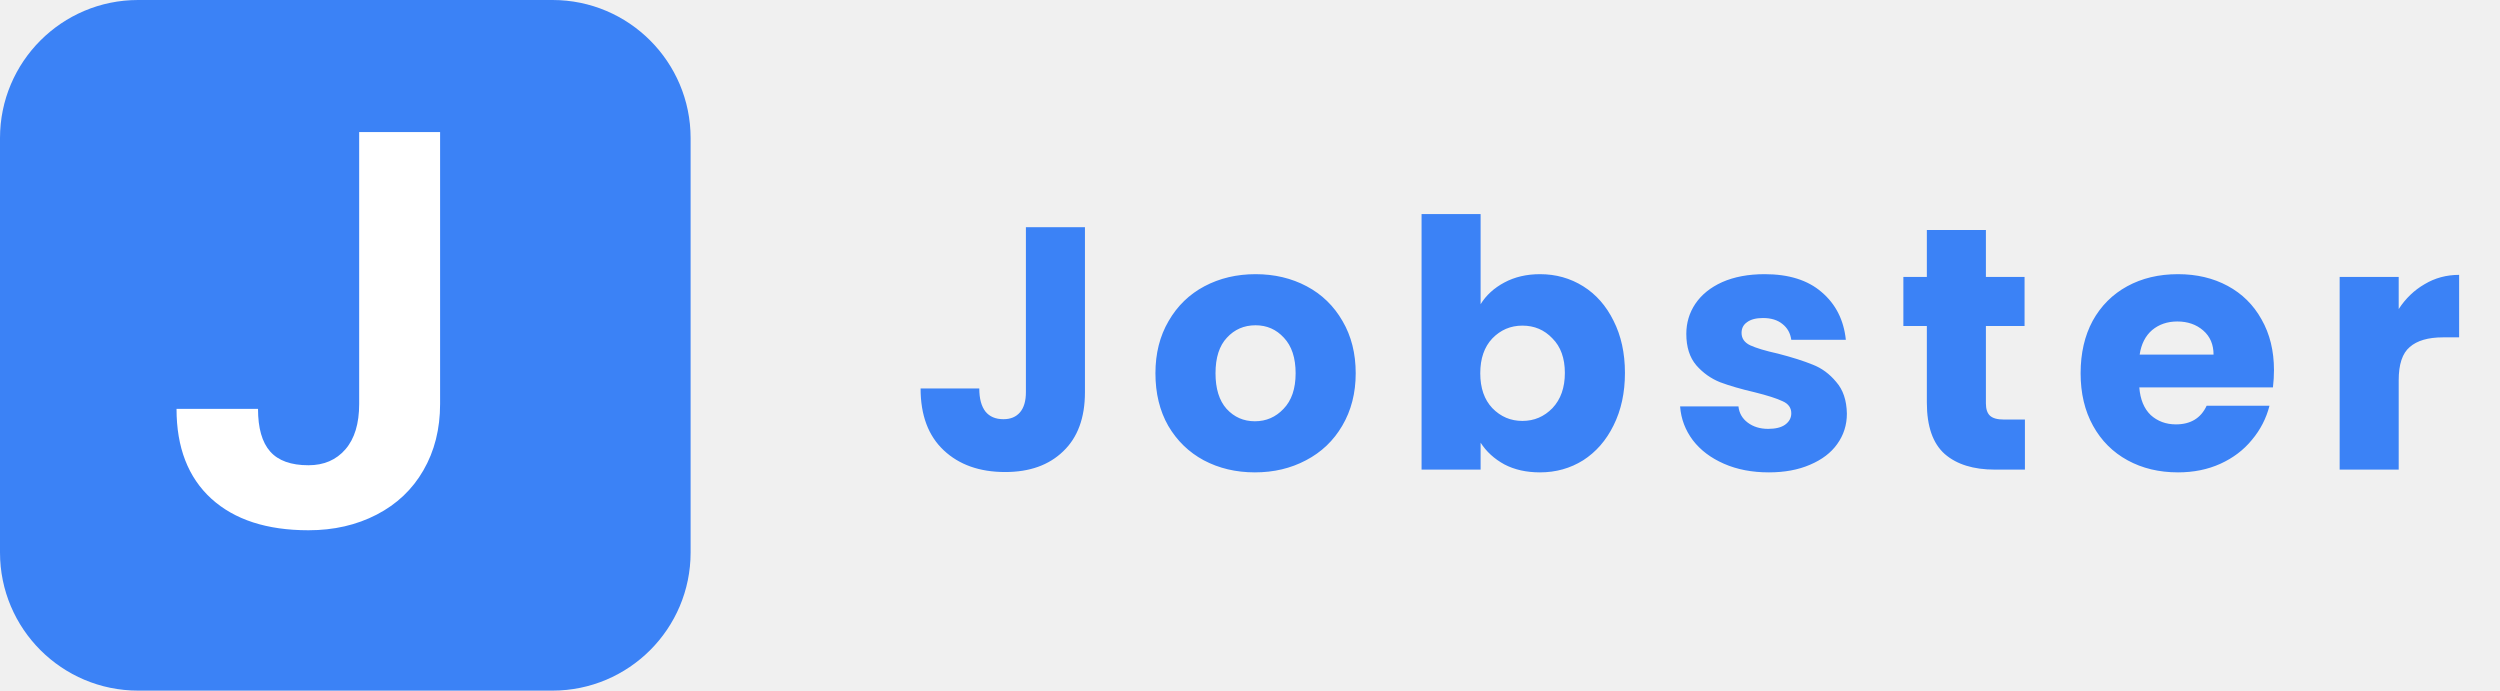
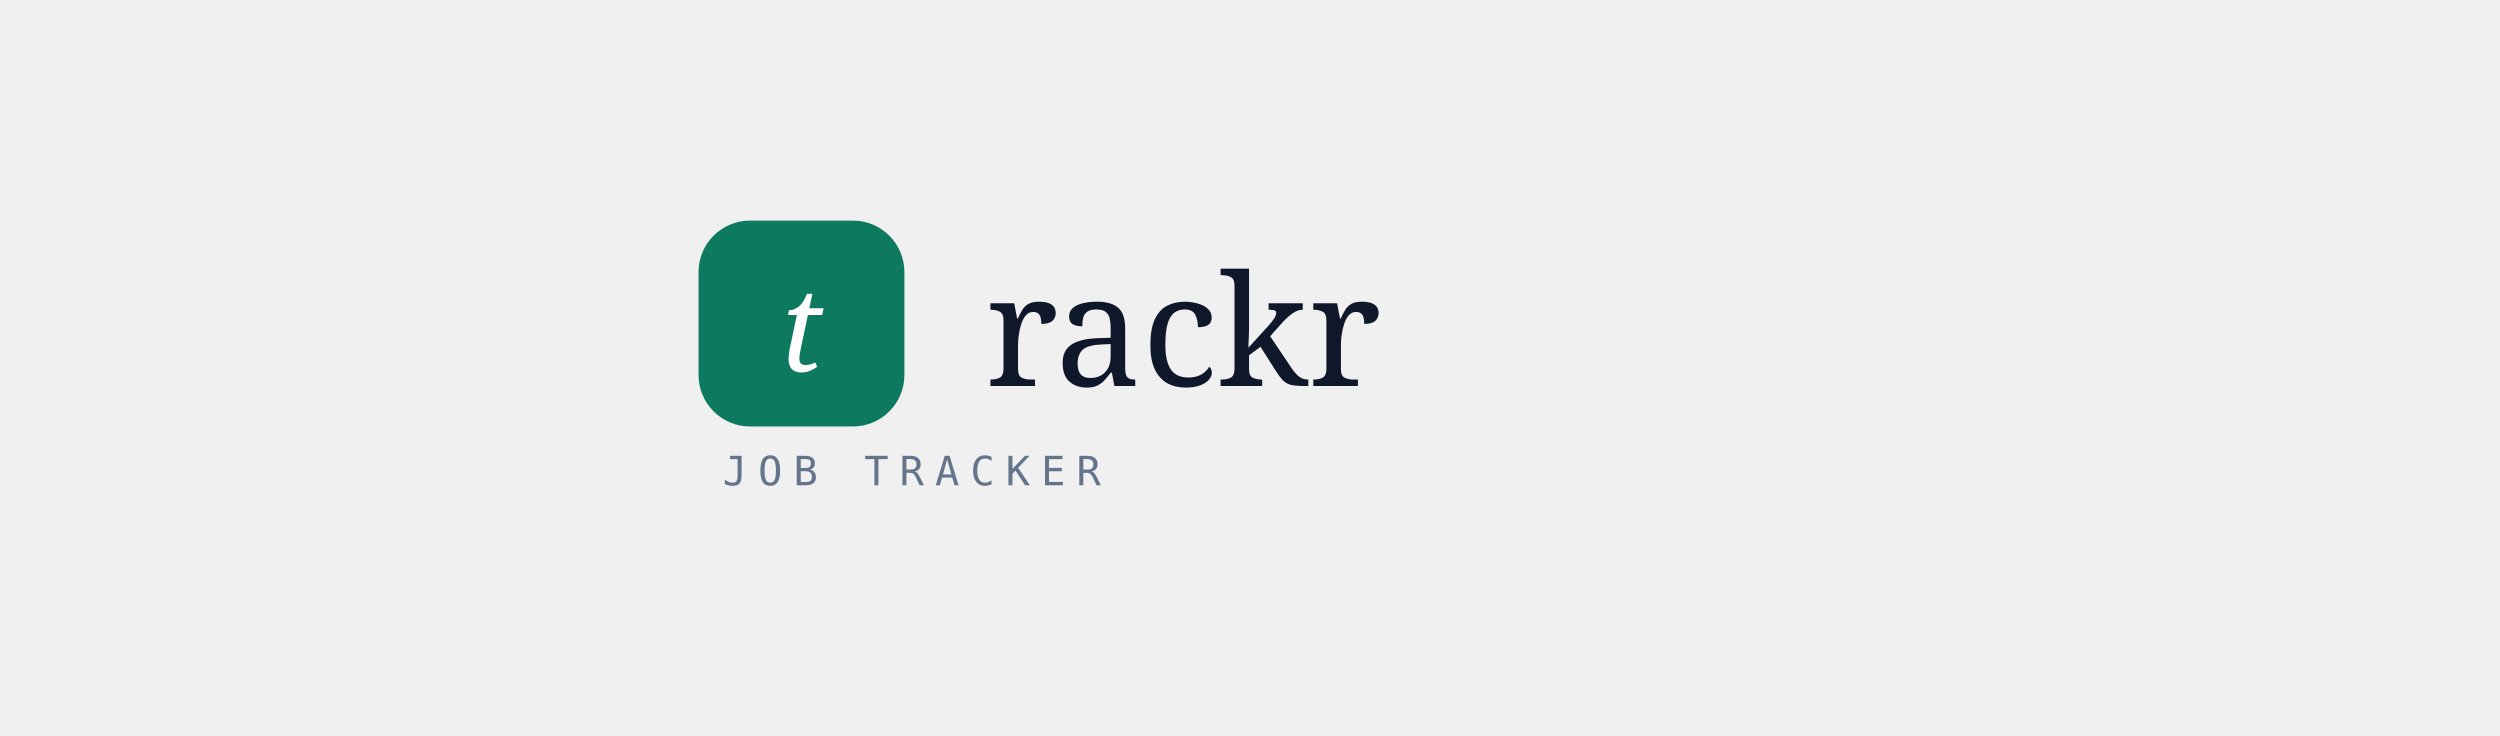
- <svg xmlns="http://www.w3.org/2000/svg" width="181" height="50" viewBox="0 0 181 50" fill="none">
-   <path d="M78.55 16.45V28.4C78.55 30.25 78.025 31.675 76.975 32.675C75.942 33.675 74.542 34.175 72.775 34.175C70.925 34.175 69.442 33.65 68.325 32.6C67.208 31.55 66.65 30.058 66.65 28.125H70.9C70.9 28.858 71.05 29.417 71.35 29.8C71.65 30.167 72.083 30.35 72.65 30.35C73.167 30.35 73.567 30.183 73.85 29.85C74.133 29.517 74.275 29.033 74.275 28.4V16.45H78.55ZM90.853 34.2C89.487 34.2 88.253 33.908 87.153 33.325C86.07 32.742 85.212 31.908 84.578 30.825C83.962 29.742 83.653 28.475 83.653 27.025C83.653 25.592 83.97 24.333 84.603 23.25C85.237 22.15 86.103 21.308 87.203 20.725C88.303 20.142 89.537 19.85 90.903 19.85C92.27 19.85 93.503 20.142 94.603 20.725C95.703 21.308 96.57 22.15 97.203 23.25C97.837 24.333 98.153 25.592 98.153 27.025C98.153 28.458 97.828 29.725 97.178 30.825C96.545 31.908 95.67 32.742 94.553 33.325C93.453 33.908 92.22 34.2 90.853 34.2ZM90.853 30.5C91.67 30.5 92.362 30.2 92.928 29.6C93.511 29 93.803 28.142 93.803 27.025C93.803 25.908 93.52 25.05 92.953 24.45C92.403 23.85 91.72 23.55 90.903 23.55C90.07 23.55 89.378 23.85 88.828 24.45C88.278 25.033 88.003 25.892 88.003 27.025C88.003 28.142 88.27 29 88.803 29.6C89.353 30.2 90.037 30.5 90.853 30.5ZM107.196 22.025C107.596 21.375 108.171 20.85 108.921 20.45C109.671 20.05 110.529 19.85 111.496 19.85C112.646 19.85 113.688 20.142 114.621 20.725C115.554 21.308 116.288 22.142 116.821 23.225C117.371 24.308 117.646 25.567 117.646 27C117.646 28.433 117.371 29.7 116.821 30.8C116.288 31.883 115.554 32.725 114.621 33.325C113.688 33.908 112.646 34.2 111.496 34.2C110.513 34.2 109.654 34.008 108.921 33.625C108.188 33.225 107.613 32.7 107.196 32.05V34H102.921V15.5H107.196V22.025ZM113.296 27C113.296 25.933 112.996 25.1 112.396 24.5C111.813 23.883 111.088 23.575 110.221 23.575C109.371 23.575 108.646 23.883 108.046 24.5C107.463 25.117 107.171 25.958 107.171 27.025C107.171 28.092 107.463 28.933 108.046 29.55C108.646 30.167 109.371 30.475 110.221 30.475C111.071 30.475 111.796 30.167 112.396 29.55C112.996 28.917 113.296 28.067 113.296 27ZM128.064 34.2C126.847 34.2 125.764 33.992 124.814 33.575C123.864 33.158 123.114 32.592 122.564 31.875C122.014 31.142 121.706 30.325 121.639 29.425H125.864C125.914 29.908 126.139 30.3 126.539 30.6C126.939 30.9 127.431 31.05 128.014 31.05C128.547 31.05 128.956 30.95 129.239 30.75C129.539 30.533 129.689 30.258 129.689 29.925C129.689 29.525 129.481 29.233 129.064 29.05C128.647 28.85 127.972 28.633 127.039 28.4C126.039 28.167 125.206 27.925 124.539 27.675C123.872 27.408 123.297 27 122.814 26.45C122.331 25.883 122.089 25.125 122.089 24.175C122.089 23.375 122.306 22.65 122.739 22C123.189 21.333 123.839 20.808 124.689 20.425C125.556 20.042 126.581 19.85 127.764 19.85C129.514 19.85 130.889 20.283 131.889 21.15C132.906 22.017 133.489 23.167 133.639 24.6H129.689C129.622 24.117 129.406 23.733 129.039 23.45C128.689 23.167 128.222 23.025 127.639 23.025C127.139 23.025 126.756 23.125 126.489 23.325C126.222 23.508 126.089 23.767 126.089 24.1C126.089 24.5 126.297 24.8 126.714 25C127.147 25.2 127.814 25.4 128.714 25.6C129.747 25.867 130.589 26.133 131.239 26.4C131.889 26.65 132.456 27.067 132.939 27.65C133.439 28.217 133.697 28.983 133.714 29.95C133.714 30.767 133.481 31.5 133.014 32.15C132.564 32.783 131.906 33.283 131.039 33.65C130.189 34.017 129.197 34.2 128.064 34.2ZM146.604 30.375V34H144.429C142.879 34 141.671 33.625 140.804 32.875C139.938 32.108 139.504 30.867 139.504 29.15V23.6H137.804V20.05H139.504V16.65H143.779V20.05H146.579V23.6H143.779V29.2C143.779 29.617 143.879 29.917 144.079 30.1C144.279 30.283 144.613 30.375 145.079 30.375H146.604ZM164.636 26.8C164.636 27.2 164.611 27.617 164.561 28.05H154.886C154.952 28.917 155.227 29.583 155.711 30.05C156.211 30.5 156.819 30.725 157.536 30.725C158.602 30.725 159.344 30.275 159.761 29.375H164.311C164.077 30.292 163.652 31.117 163.036 31.85C162.436 32.583 161.677 33.158 160.761 33.575C159.844 33.992 158.819 34.2 157.686 34.2C156.319 34.2 155.102 33.908 154.036 33.325C152.969 32.742 152.136 31.908 151.536 30.825C150.936 29.742 150.636 28.475 150.636 27.025C150.636 25.575 150.927 24.308 151.511 23.225C152.111 22.142 152.944 21.308 154.011 20.725C155.077 20.142 156.302 19.85 157.686 19.85C159.036 19.85 160.236 20.133 161.286 20.7C162.336 21.267 163.152 22.075 163.736 23.125C164.336 24.175 164.636 25.4 164.636 26.8ZM160.261 25.675C160.261 24.942 160.011 24.358 159.511 23.925C159.011 23.492 158.386 23.275 157.636 23.275C156.919 23.275 156.311 23.483 155.811 23.9C155.327 24.317 155.027 24.908 154.911 25.675H160.261ZM173.666 22.375C174.166 21.608 174.791 21.008 175.541 20.575C176.291 20.125 177.124 19.9 178.041 19.9V24.425H176.866C175.799 24.425 174.999 24.658 174.466 25.125C173.932 25.575 173.666 26.375 173.666 27.525V34H169.391V20.05H173.666V22.375Z" fill="#3B82F6" />
-   <rect width="50" height="50" rx="10" fill="#3B82F6" />
-   <path d="M26.004 9.562H31.863V29.25C31.863 31.06 31.46 32.661 30.652 34.055C29.858 35.435 28.732 36.503 27.273 37.258C25.815 38.013 24.168 38.391 22.332 38.391C19.324 38.391 16.98 37.629 15.301 36.105C13.621 34.569 12.781 32.401 12.781 29.602H18.68C18.68 30.995 18.973 32.023 19.559 32.688C20.145 33.352 21.069 33.684 22.332 33.684C23.452 33.684 24.344 33.3 25.008 32.531C25.672 31.763 26.004 30.669 26.004 29.25V9.562Z" fill="white" />
+ <svg xmlns="http://www.w3.org/2000/svg" width="100%" viewBox="0 0 680 200">
+   <rect x="190" y="60" width="56" height="56" rx="14" fill="#0d7a5f" style="fill:rgb(13, 122, 95);stroke:none;color:rgb(255, 255, 255);stroke-width:1px;stroke-linecap:butt;stroke-linejoin:miter;opacity:1;font-family:&quot;Anthropic Sans&quot;, -apple-system, BlinkMacSystemFont, &quot;Segoe UI&quot;, sans-serif;font-size:16px;font-weight:400;text-anchor:start;dominant-baseline:auto" />
+   <text x="218" y="101" text-anchor="middle" font-family="Georgia, serif" font-size="32" font-weight="300" font-style="italic" fill="white" style="fill:rgb(255, 255, 255);stroke:none;color:rgb(255, 255, 255);stroke-width:1px;stroke-linecap:butt;stroke-linejoin:miter;opacity:1;font-family:Georgia, serif;font-size:32px;font-weight:300;font-style:italic;text-anchor:middle;dominant-baseline:auto">t</text>
+   <text x="268" y="105" text-anchor="start" font-family="Georgia, serif" font-size="42" font-weight="300" fill="#0f172a" style="fill:rgb(15, 23, 42);stroke:none;color:rgb(255, 255, 255);stroke-width:1px;stroke-linecap:butt;stroke-linejoin:miter;opacity:1;font-family:Georgia, serif;font-size:42px;font-weight:300;text-anchor:start;dominant-baseline:auto">rackr</text>
+   <text x="248" y="132" text-anchor="middle" font-family="'DM Mono', monospace" font-size="11" font-weight="400" fill="#64748b" letter-spacing="3" style="fill:rgb(100, 116, 139);stroke:none;color:rgb(255, 255, 255);stroke-width:1px;stroke-linecap:butt;stroke-linejoin:miter;opacity:1;font-family:&quot;DM Mono&quot;, monospace;font-size:11px;font-weight:400;text-anchor:middle;dominant-baseline:auto">JOB TRACKER</text>
</svg>
